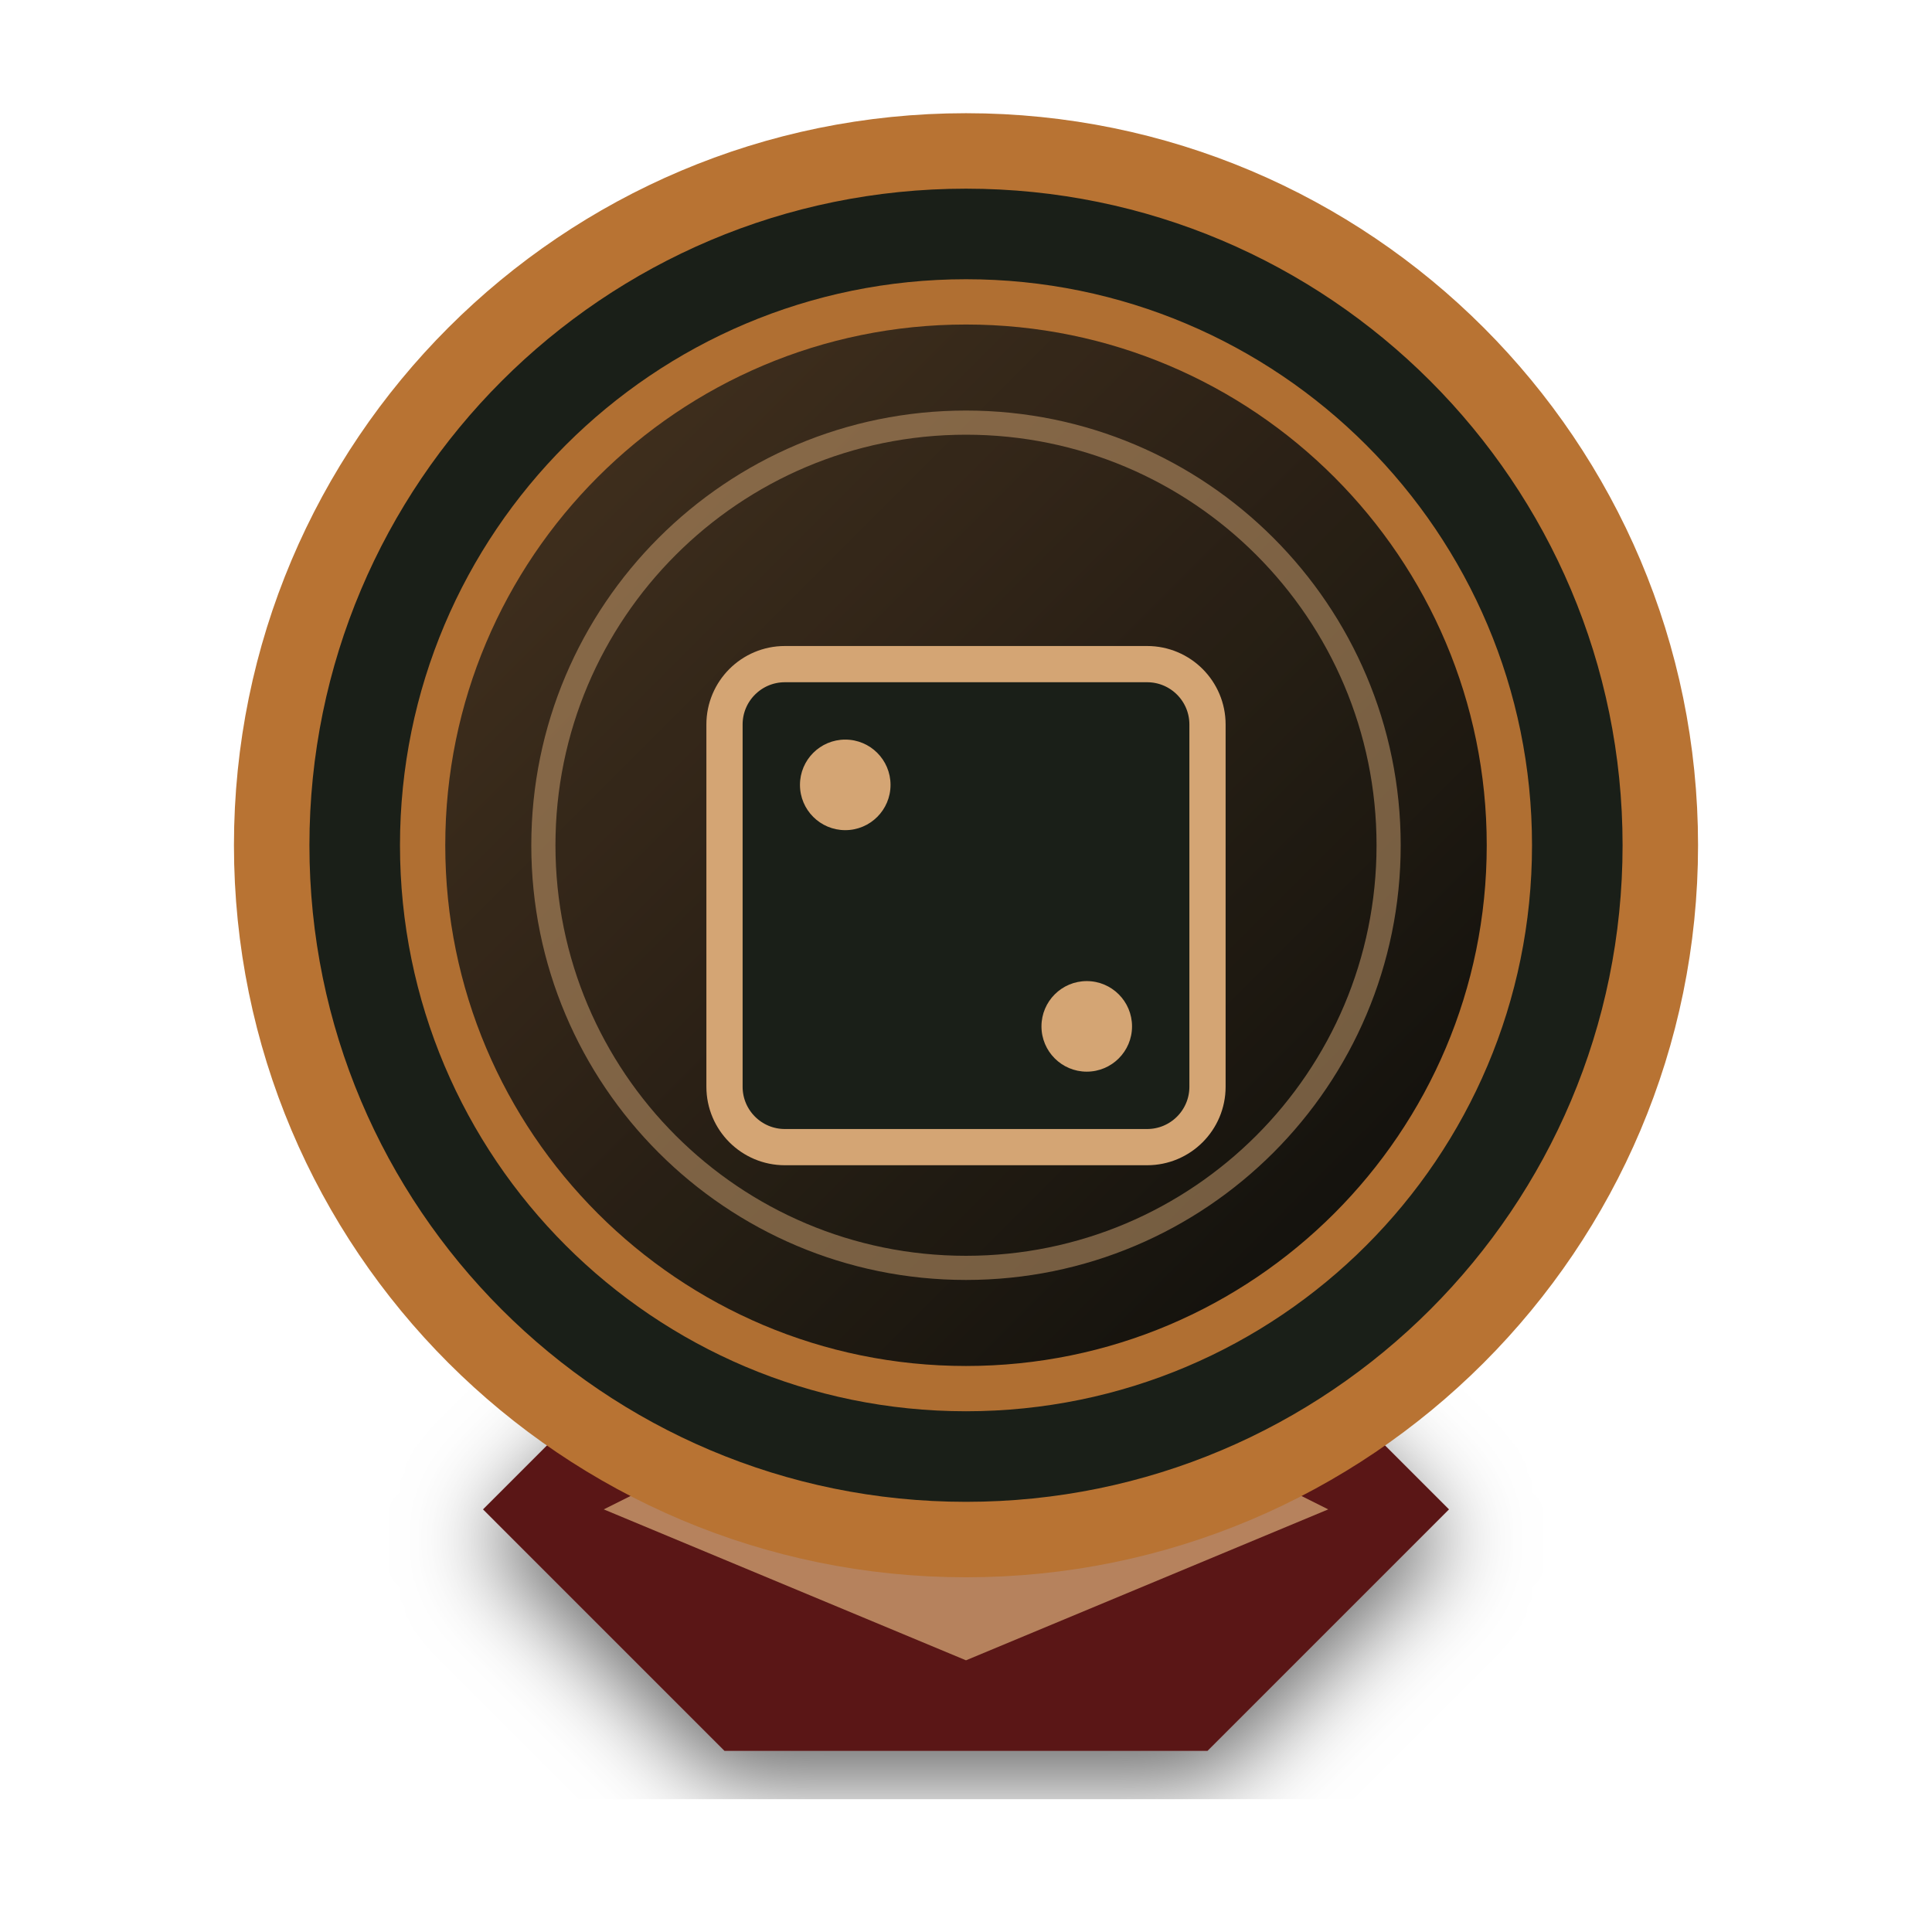
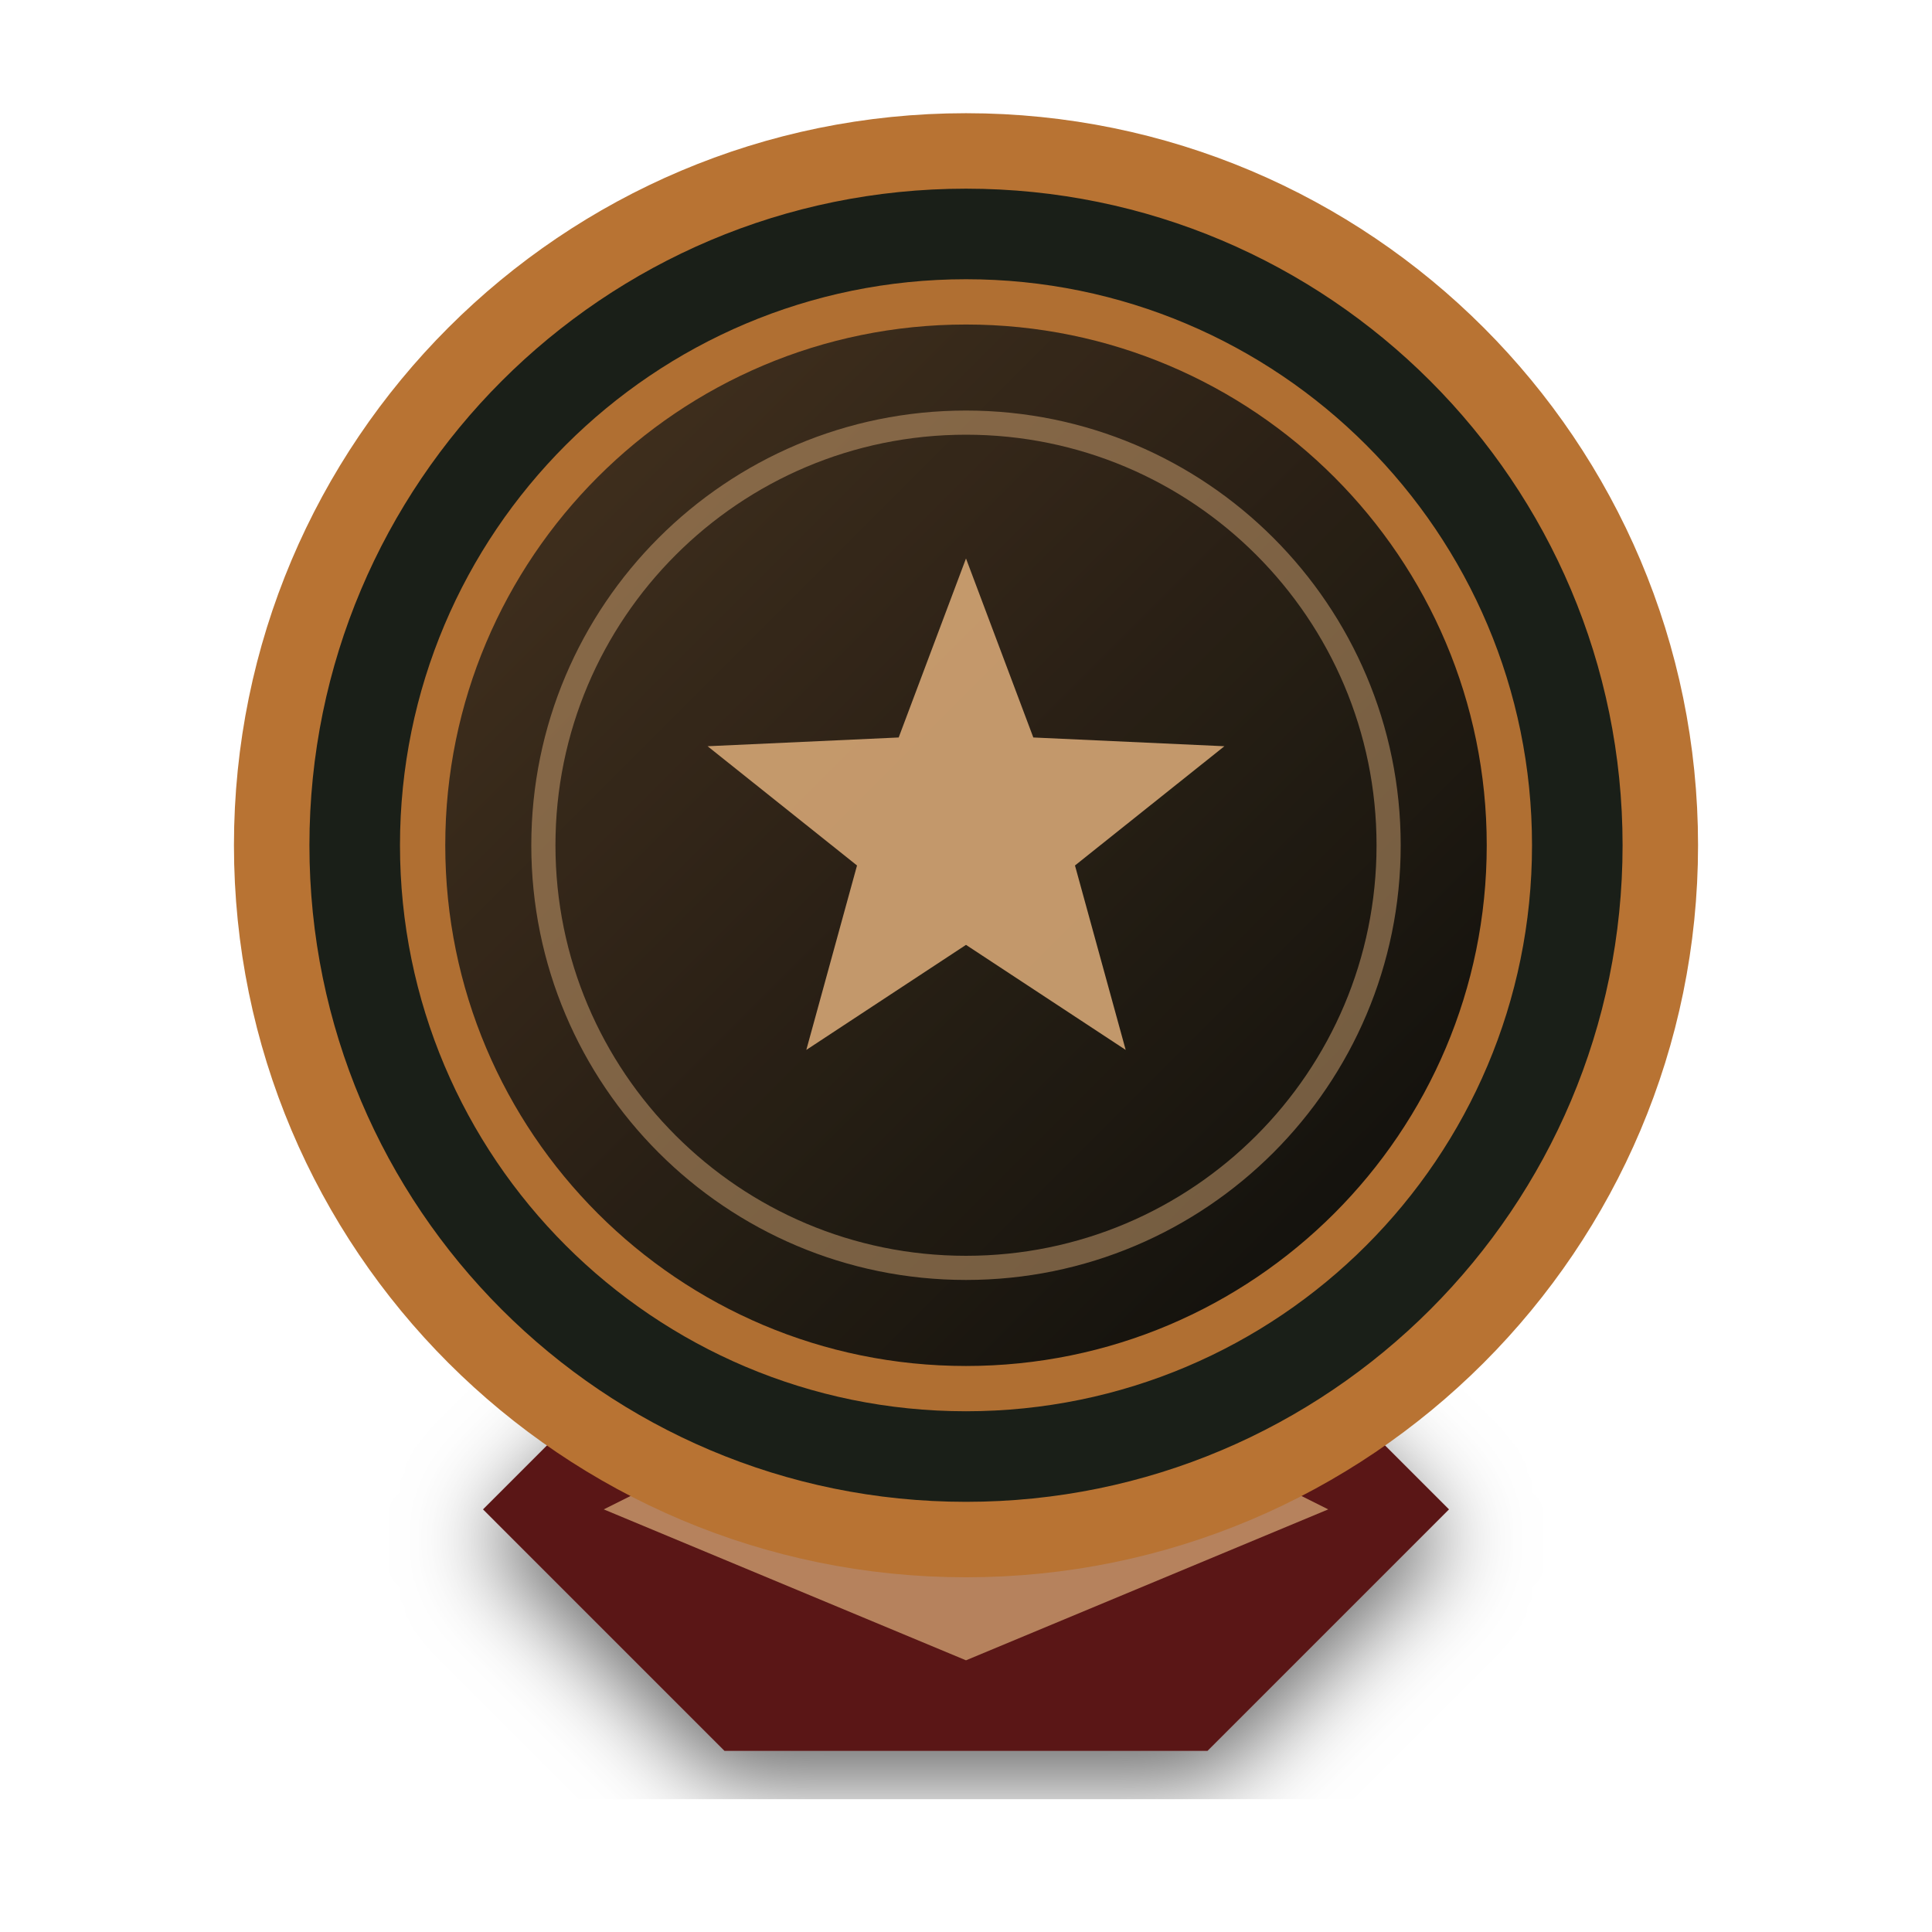
<svg xmlns="http://www.w3.org/2000/svg" viewBox="0 0 64 64" role="img">
  <defs>
-     <linearGradient id="gxz3hgz" x1="0%" y1="0%" x2="100%" y2="100%">
+     <linearGradient id="gbronzestar" x1="0%" y1="0%" x2="100%" y2="100%">
      <stop offset="0%" stop-color="#4a3520" />
      <stop offset="100%" stop-color="#0a0c0a" />
    </linearGradient>
-     <filter id="shgxz3hgz">
+     <filter id="shgbronzestar">
      <feDropShadow dx="0" dy="1" stdDeviation="1.5" flood-color="#000" flood-opacity="0.6" />
    </filter>
  </defs>
-   <path d="M16 50 L24 42 L40 42 L48 50 L40 58 L24 58 Z" fill="#5a1818" filter="url(#shgxz3hgz)" />
+   <path d="M16 50 L24 42 L40 42 L48 50 L40 58 L24 58 Z" fill="#5a1818" filter="url(#shgbronzestar)" />
  <path d="M20 50 L32 44 L44 50 L32 55 Z" fill="#d4a574" opacity="0.75" />
  <circle cx="32" cy="28" r="23" fill="#1a1f18" stroke="#b87333" stroke-width="2.5" />
-   <circle cx="32" cy="28" r="18" fill="url(#gxz3hgz)" stroke="#b87333" stroke-width="1.5" opacity="0.95" />
+   <circle cx="32" cy="28" r="18" fill="url(#gbronzestar)" stroke="#b87333" stroke-width="1.5" opacity="0.95" />
  <circle cx="32" cy="28" r="14" fill="none" stroke="#d4a574" stroke-width="0.8" opacity="0.5" />
-   <rect x="24" y="22" width="16" height="16" rx="2" fill="#1a1f18" stroke="#d4a574" stroke-width="1.2" />
-   <circle cx="28" cy="26" r="1.5" fill="#d4a574" />
-   <circle cx="36" cy="34" r="1.5" fill="#d4a574" />
+   <g transform="translate(32, 27.5)">
+     <polygon points="0.00,-9.00 2.23,-3.07 8.56,-2.78 3.61,1.17 5.29,7.28 0.00,3.80 -5.29,7.28 -3.61,1.17 -8.56,-2.78 -2.23,-3.07" fill="#d4a574" opacity="0.9" />
+   </g>
</svg>
